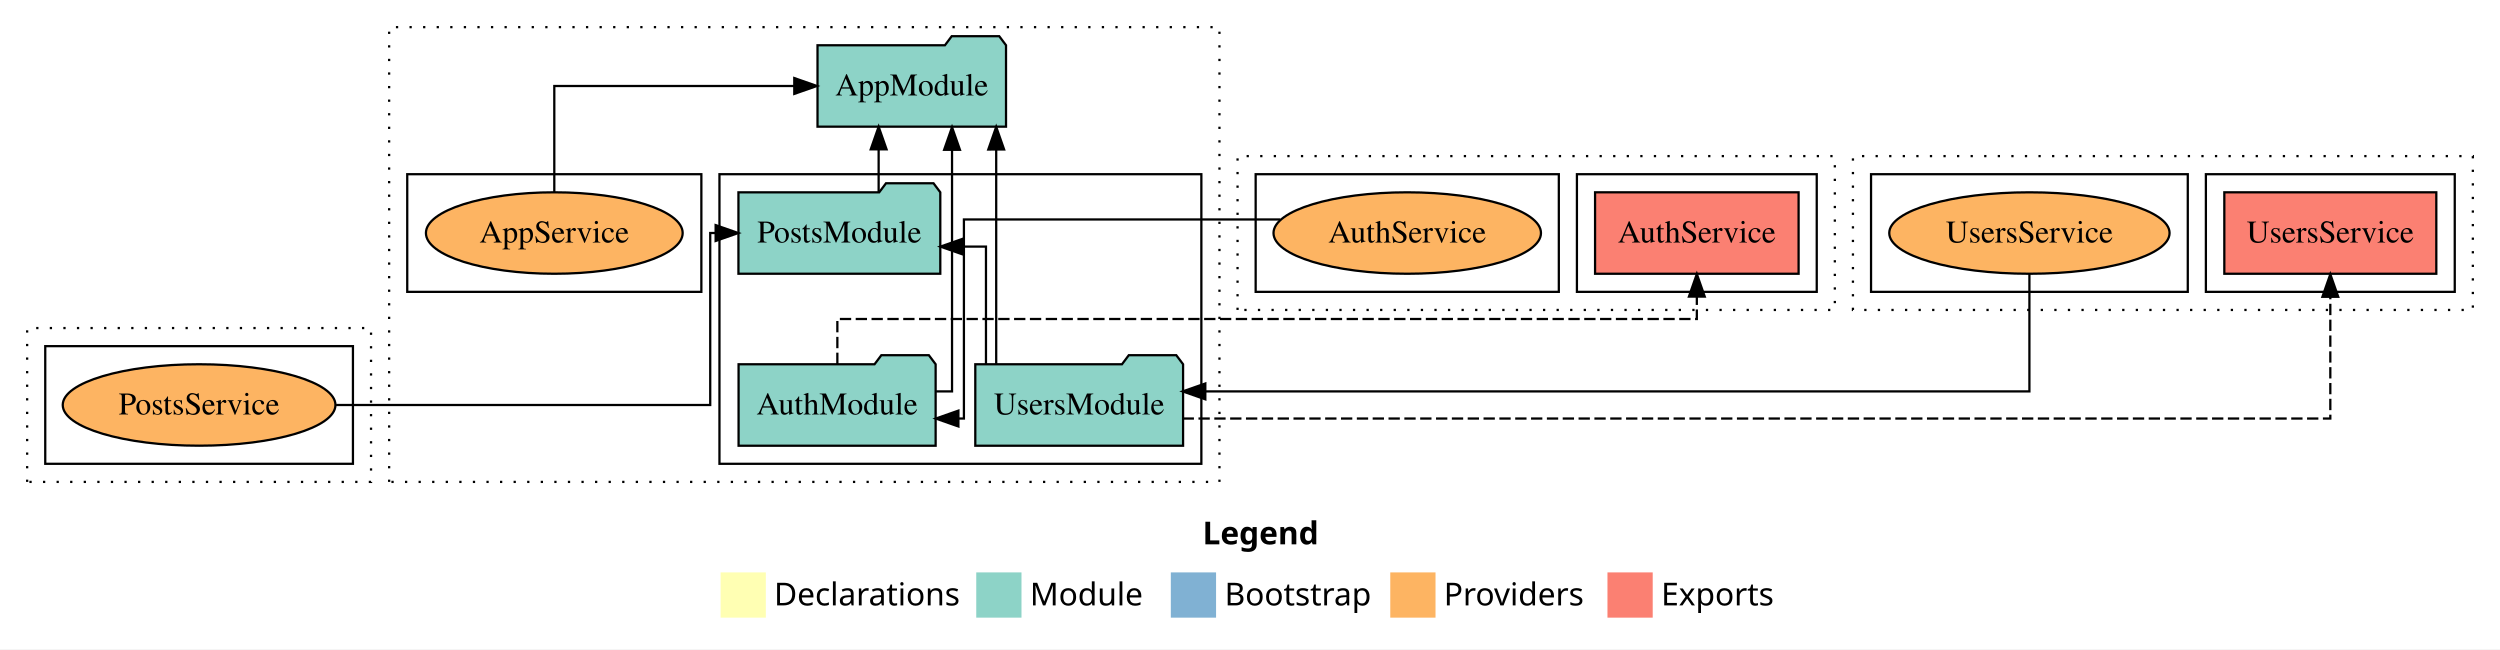
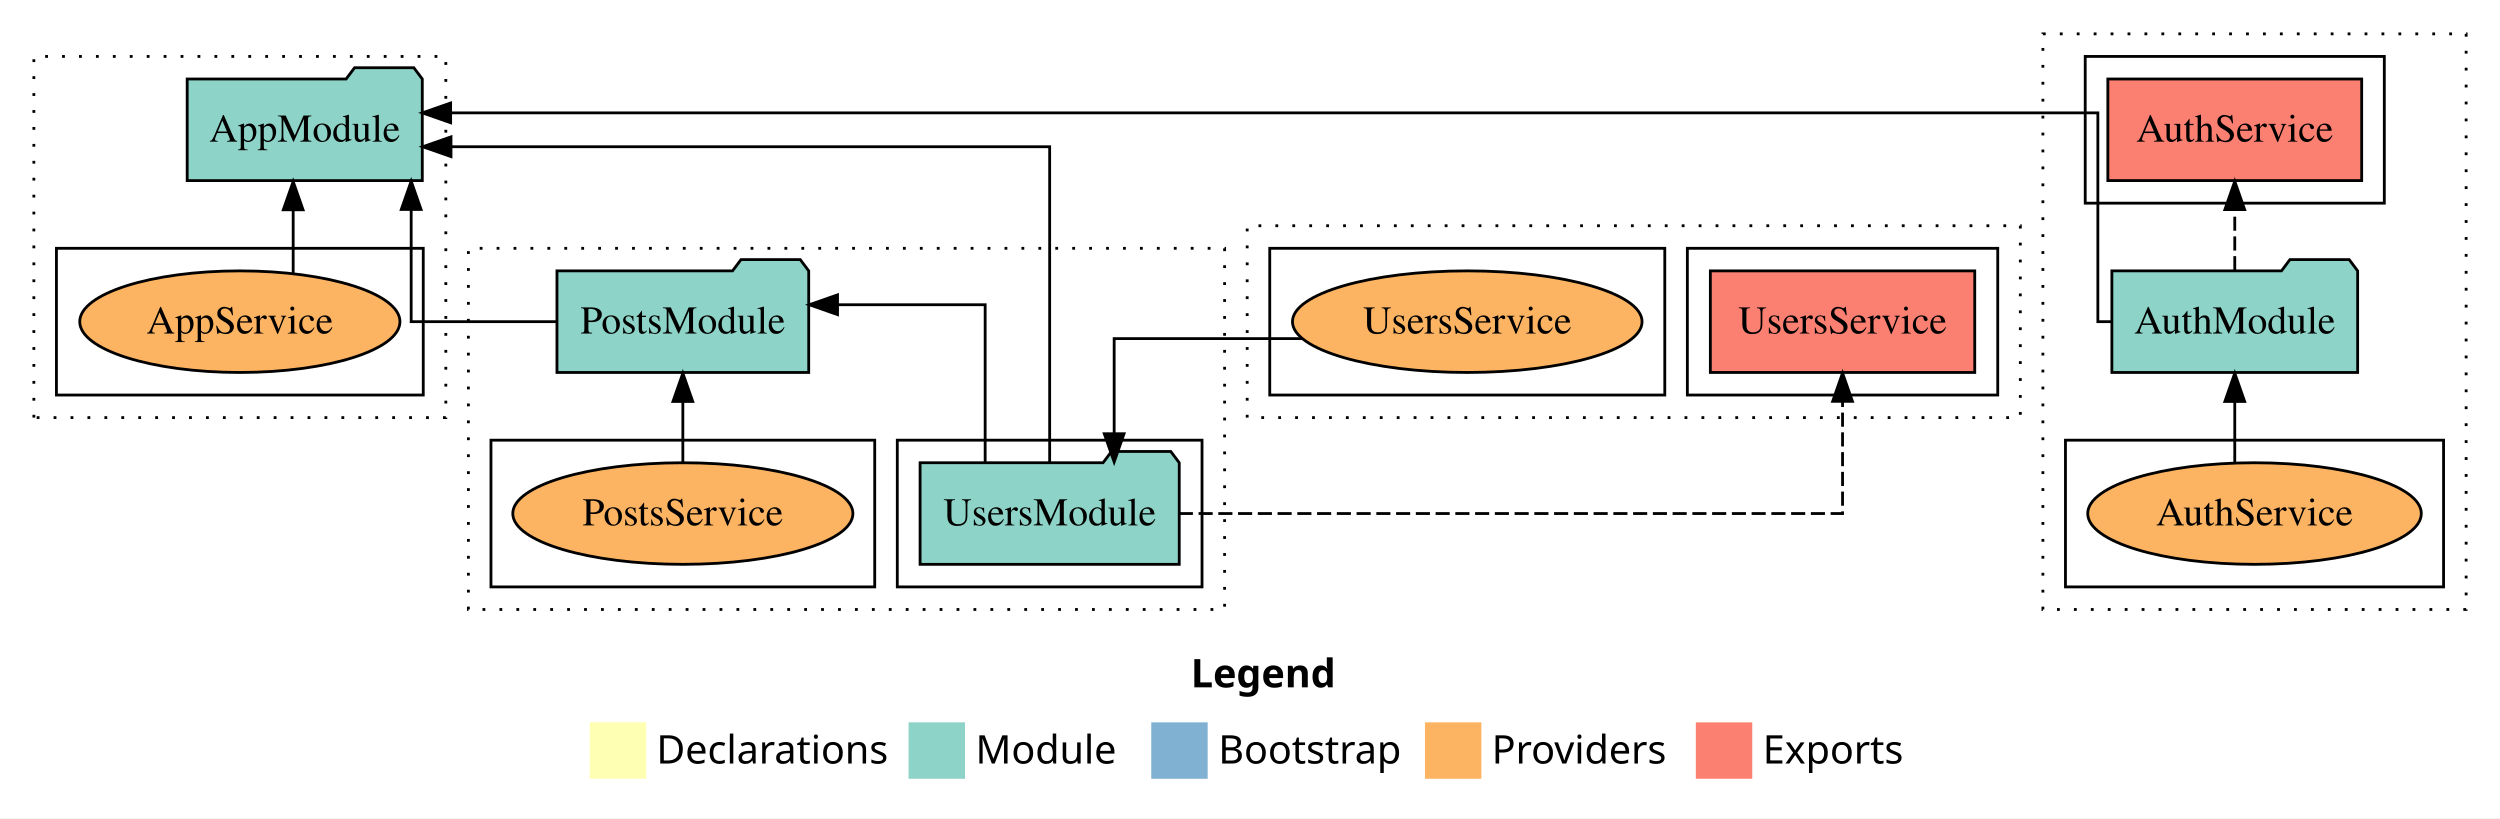
- <svg xmlns="http://www.w3.org/2000/svg" width="1105pt" height="287pt" viewBox="0.00 0.00 1105.00 287.00">
-   <g id="graph0" class="graph" transform="scale(1 1) rotate(0) translate(4 283)">
-     <polygon fill="white" stroke="transparent" points="-4,4 -4,-283 1101,-283 1101,4 -4,4" />
-     <text text-anchor="start" x="527.51" y="-42.4" font-family="Times-12" font-weight="bold" font-size="14.00">Legend</text>
-     <polygon fill="#ffffb3" stroke="transparent" points="314.5,-10 314.5,-30 334.5,-30 334.5,-10 314.5,-10" />
-     <text text-anchor="start" x="338.13" y="-15.4" font-family="Times-12" font-size="14.00">  Declarations</text>
-     <polygon fill="#8dd3c7" stroke="transparent" points="427.5,-10 427.5,-30 447.5,-30 447.5,-10 427.5,-10" />
-     <text text-anchor="start" x="451.23" y="-15.4" font-family="Times-12" font-size="14.00">  Module</text>
-     <polygon fill="#80b1d3" stroke="transparent" points="513.5,-10 513.5,-30 533.5,-30 533.5,-10 513.5,-10" />
-     <text text-anchor="start" x="537.28" y="-15.4" font-family="Times-12" font-size="14.00">  Bootstrap</text>
-     <polygon fill="#fdb462" stroke="transparent" points="610.5,-10 610.5,-30 630.5,-30 630.5,-10 610.5,-10" />
-     <text text-anchor="start" x="634.17" y="-15.4" font-family="Times-12" font-size="14.00">  Providers</text>
-     <polygon fill="#fb8072" stroke="transparent" points="706.5,-10 706.5,-30 726.5,-30 726.5,-10 706.5,-10" />
-     <text text-anchor="start" x="730.23" y="-15.4" font-family="Times-12" font-size="14.00">  Exports</text>
+ <svg xmlns="http://www.w3.org/2000/svg" width="886pt" height="290pt" viewBox="0.00 0.00 886.00 290.00">
+   <g id="graph0" class="graph" transform="scale(1 1) rotate(0) translate(4 286)">
+     <polygon fill="white" stroke="transparent" points="-4,4 -4,-286 882,-286 882,4 -4,4" />
+     <text text-anchor="start" x="418.01" y="-42.4" font-family="Times-12" font-weight="bold" font-size="14.00">Legend</text>
+     <polygon fill="#ffffb3" stroke="transparent" points="205,-10 205,-30 225,-30 225,-10 205,-10" />
+     <text text-anchor="start" x="228.63" y="-15.4" font-family="Times-12" font-size="14.00">  Declarations</text>
+     <polygon fill="#8dd3c7" stroke="transparent" points="318,-10 318,-30 338,-30 338,-10 318,-10" />
+     <text text-anchor="start" x="341.73" y="-15.4" font-family="Times-12" font-size="14.00">  Module</text>
+     <polygon fill="#80b1d3" stroke="transparent" points="404,-10 404,-30 424,-30 424,-10 404,-10" />
+     <text text-anchor="start" x="427.78" y="-15.4" font-family="Times-12" font-size="14.00">  Bootstrap</text>
+     <polygon fill="#fdb462" stroke="transparent" points="501,-10 501,-30 521,-30 521,-10 501,-10" />
+     <text text-anchor="start" x="524.67" y="-15.4" font-family="Times-12" font-size="14.00">  Providers</text>
+     <polygon fill="#fb8072" stroke="transparent" points="597,-10 597,-30 617,-30 617,-10 597,-10" />
+     <text text-anchor="start" x="620.73" y="-15.4" font-family="Times-12" font-size="14.00">  Exports</text>
+     <g id="clust7" class="cluster">
+       <polygon fill="none" stroke="black" stroke-dasharray="1,5" points="720,-70 720,-274 870,-274 870,-70 720,-70" />
+     </g>
+     <g id="clust12" class="cluster">
+       <polygon fill="none" stroke="black" points="728,-78 728,-130 862,-130 862,-78 728,-78" />
+     </g>
+     <g id="clust10" class="cluster">
+       <polygon fill="none" stroke="black" points="735,-214 735,-266 841,-266 841,-214 735,-214" />
+     </g>
+     <g id="clust13" class="cluster">
+       <polygon fill="none" stroke="black" stroke-dasharray="1,5" points="162,-70 162,-198 430,-198 430,-70 162,-70" />
+     </g>
+     <g id="clust15" class="cluster">
+       <polygon fill="none" stroke="black" points="314,-78 314,-130 422,-130 422,-78 314,-78" />
+     </g>
+     <g id="clust18" class="cluster">
+       <polygon fill="none" stroke="black" points="170,-78 170,-130 306,-130 306,-78 170,-78" />
+     </g>
    <g id="clust1" class="cluster">
-       <polygon fill="none" stroke="black" stroke-dasharray="1,5" points="168,-70 168,-271 535,-271 535,-70 168,-70" />
-     </g>
-     <g id="clust3" class="cluster">
-       <polygon fill="none" stroke="black" points="314,-78 314,-206 527,-206 527,-78 314,-78" />
+       <polygon fill="none" stroke="black" stroke-dasharray="1,5" points="8,-138 8,-266 154,-266 154,-138 8,-138" />
    </g>
    <g id="clust6" class="cluster">
-       <polygon fill="none" stroke="black" points="176,-154 176,-206 306,-206 306,-154 176,-154" />
-     </g>
-     <g id="clust7" class="cluster">
-       <polygon fill="none" stroke="black" stroke-dasharray="1,5" points="543,-146 543,-214 807,-214 807,-146 543,-146" />
-     </g>
-     <g id="clust10" class="cluster">
-       <polygon fill="none" stroke="black" points="693,-154 693,-206 799,-206 799,-154 693,-154" />
-     </g>
-     <g id="clust12" class="cluster">
-       <polygon fill="none" stroke="black" points="551,-154 551,-206 685,-206 685,-154 551,-154" />
-     </g>
-     <g id="clust13" class="cluster">
-       <polygon fill="none" stroke="black" stroke-dasharray="1,5" points="8,-70 8,-138 160,-138 160,-70 8,-70" />
-     </g>
-     <g id="clust18" class="cluster">
-       <polygon fill="none" stroke="black" points="16,-78 16,-130 152,-130 152,-78 16,-78" />
+       <polygon fill="none" stroke="black" points="16,-146 16,-198 146,-198 146,-146 16,-146" />
    </g>
    <g id="clust19" class="cluster">
-       <polygon fill="none" stroke="black" stroke-dasharray="1,5" points="815,-146 815,-214 1089,-214 1089,-146 815,-146" />
+       <polygon fill="none" stroke="black" stroke-dasharray="1,5" points="438,-138 438,-206 712,-206 712,-138 438,-138" />
    </g>
    <g id="clust22" class="cluster">
-       <polygon fill="none" stroke="black" points="971,-154 971,-206 1081,-206 1081,-154 971,-154" />
+       <polygon fill="none" stroke="black" points="594,-146 594,-198 704,-198 704,-146 594,-146" />
    </g>
    <g id="clust24" class="cluster">
-       <polygon fill="none" stroke="black" points="823,-154 823,-206 963,-206 963,-154 823,-154" />
+       <polygon fill="none" stroke="black" points="446,-146 446,-198 586,-198 586,-146 446,-146" />
    </g>
    <g id="node1" class="node">
-       <polygon fill="#8dd3c7" stroke="black" points="409.55,-122 406.55,-126 385.55,-126 382.55,-122 322.45,-122 322.45,-86 409.55,-86 409.55,-122" />
-       <text text-anchor="middle" x="366" y="-99.8" font-family="Times,serif" font-size="14.00">AuthModule</text>
+       <polygon fill="#8dd3c7" stroke="black" points="831.55,-190 828.55,-194 807.55,-194 804.55,-190 744.45,-190 744.45,-154 831.55,-154 831.55,-190" />
+       <text text-anchor="middle" x="788" y="-167.8" font-family="Times,serif" font-size="14.00">AuthModule</text>
    </g>
    <g id="node4" class="node">
-       <polygon fill="#8dd3c7" stroke="black" points="440.66,-263 437.66,-267 416.66,-267 413.66,-263 357.34,-263 357.34,-227 440.66,-227 440.66,-263" />
-       <text text-anchor="middle" x="399" y="-240.8" font-family="Times,serif" font-size="14.00">AppModule</text>
+       <polygon fill="#8dd3c7" stroke="black" points="145.66,-258 142.66,-262 121.66,-262 118.66,-258 62.34,-258 62.34,-222 145.66,-222 145.66,-258" />
+       <text text-anchor="middle" x="104" y="-235.8" font-family="Times,serif" font-size="14.00">AppModule</text>
    </g>
    <g id="edge1" class="edge">
-       <path fill="none" stroke="black" d="M409.74,-110C414.01,-110 416.8,-110 416.8,-110 416.8,-110 416.8,-216.79 416.8,-216.79" />
-       <polygon fill="black" stroke="black" points="413.3,-216.79 416.8,-226.79 420.3,-216.79 413.3,-216.79" />
+       <path fill="none" stroke="black" d="M744.31,-172C741.33,-172 739.48,-172 739.48,-172 739.48,-172 739.48,-246 739.48,-246 739.48,-246 155.7,-246 155.7,-246" />
+       <polygon fill="black" stroke="black" points="155.7,-242.5 145.7,-246 155.7,-249.5 155.7,-242.5" />
    </g>
    <g id="node6" class="node">
-       <polygon fill="#fb8072" stroke="black" points="790.98,-198 701.02,-198 701.02,-162 790.98,-162 790.98,-198" />
-       <text text-anchor="middle" x="746" y="-175.8" font-family="Times,serif" font-size="14.00">AuthService </text>
+       <polygon fill="#fb8072" stroke="black" points="832.98,-258 743.02,-258 743.02,-222 832.98,-222 832.98,-258" />
+       <text text-anchor="middle" x="788" y="-235.8" font-family="Times,serif" font-size="14.00">AuthService </text>
    </g>
    <g id="edge5" class="edge">
-       <path fill="none" stroke="black" stroke-dasharray="5,2" d="M366.11,-122.11C366.11,-131.9 366.11,-142 366.11,-142 366.11,-142 746,-142 746,-142 746,-142 746,-151.89 746,-151.89" />
-       <polygon fill="black" stroke="black" points="742.5,-151.89 746,-161.89 749.5,-151.89 742.5,-151.89" />
+       <path fill="none" stroke="black" stroke-dasharray="5,2" d="M788,-190.22C788,-190.22 788,-211.73 788,-211.73" />
+       <polygon fill="black" stroke="black" points="784.5,-211.73 788,-221.73 791.5,-211.73 784.5,-211.73" />
    </g>
    <g id="node2" class="node">
-       <polygon fill="#8dd3c7" stroke="black" points="411.61,-198 408.61,-202 387.61,-202 384.61,-198 322.39,-198 322.39,-162 411.61,-162 411.61,-198" />
-       <text text-anchor="middle" x="367" y="-175.8" font-family="Times,serif" font-size="14.00">PostsModule</text>
+       <polygon fill="#8dd3c7" stroke="black" points="282.61,-190 279.61,-194 258.61,-194 255.61,-190 193.39,-190 193.39,-154 282.61,-154 282.61,-190" />
+       <text text-anchor="middle" x="238" y="-167.8" font-family="Times,serif" font-size="14.00">PostsModule</text>
    </g>
    <g id="edge2" class="edge">
-       <path fill="none" stroke="black" d="M384.36,-198.11C384.36,-198.11 384.36,-216.99 384.36,-216.99" />
-       <polygon fill="black" stroke="black" points="380.86,-216.99 384.36,-226.99 387.86,-216.99 380.86,-216.99" />
+       <path fill="none" stroke="black" d="M193.24,-172C168.1,-172 141.72,-172 141.72,-172 141.72,-172 141.72,-211.78 141.72,-211.78" />
+       <polygon fill="black" stroke="black" points="138.22,-211.78 141.72,-221.78 145.22,-211.78 138.22,-211.78" />
    </g>
    <g id="node3" class="node">
-       <polygon fill="#8dd3c7" stroke="black" points="518.92,-122 515.92,-126 494.92,-126 491.92,-122 427.08,-122 427.08,-86 518.92,-86 518.92,-122" />
-       <text text-anchor="middle" x="473" y="-99.8" font-family="Times,serif" font-size="14.00">UsersModule</text>
+       <polygon fill="#8dd3c7" stroke="black" points="413.92,-122 410.92,-126 389.92,-126 386.92,-122 322.08,-122 322.08,-86 413.92,-86 413.92,-122" />
+       <text text-anchor="middle" x="368" y="-99.8" font-family="Times,serif" font-size="14.00">UsersModule</text>
    </g>
    <g id="edge7" class="edge">
-       <path fill="none" stroke="black" d="M431.8,-122.03C431.8,-142.77 431.8,-174 431.8,-174 431.8,-174 421.65,-174 421.65,-174" />
-       <polygon fill="black" stroke="black" points="421.65,-170.5 411.65,-174 421.65,-177.5 421.65,-170.5" />
+       <path fill="none" stroke="black" d="M345.14,-122.29C345.14,-144.21 345.14,-178 345.14,-178 345.14,-178 292.82,-178 292.82,-178" />
+       <polygon fill="black" stroke="black" points="292.82,-174.5 282.82,-178 292.82,-181.5 292.82,-174.5" />
    </g>
    <g id="edge3" class="edge">
-       <path fill="none" stroke="black" d="M436.32,-122.14C436.32,-122.14 436.32,-216.93 436.32,-216.93" />
-       <polygon fill="black" stroke="black" points="432.82,-216.92 436.32,-226.93 439.82,-216.93 432.82,-216.92" />
+       <path fill="none" stroke="black" d="M368,-122.08C368,-157.8 368,-234 368,-234 368,-234 155.83,-234 155.83,-234" />
+       <polygon fill="black" stroke="black" points="155.83,-230.5 145.83,-234 155.83,-237.5 155.83,-230.5" />
    </g>
    <g id="node9" class="node">
-       <polygon fill="#fb8072" stroke="black" points="1072.85,-198 979.15,-198 979.15,-162 1072.85,-162 1072.85,-198" />
-       <text text-anchor="middle" x="1026" y="-175.8" font-family="Times,serif" font-size="14.00">UsersService </text>
+       <polygon fill="#fb8072" stroke="black" points="695.85,-190 602.15,-190 602.15,-154 695.85,-154 695.85,-190" />
+       <text text-anchor="middle" x="649" y="-167.8" font-family="Times,serif" font-size="14.00">UsersService </text>
    </g>
    <g id="edge9" class="edge">
-       <path fill="none" stroke="black" stroke-dasharray="5,2" d="M518.72,-98C651.22,-98 1026,-98 1026,-98 1026,-98 1026,-151.8 1026,-151.8" />
-       <polygon fill="black" stroke="black" points="1022.5,-151.8 1026,-161.8 1029.5,-151.8 1022.5,-151.8" />
+       <path fill="none" stroke="black" stroke-dasharray="5,2" d="M413.77,-104C493.4,-104 649,-104 649,-104 649,-104 649,-143.78 649,-143.78" />
+       <polygon fill="black" stroke="black" points="645.5,-143.78 649,-153.78 652.5,-143.78 645.5,-143.78" />
    </g>
    <g id="node5" class="node">
-       <ellipse fill="#fdb462" stroke="black" cx="241" cy="-180" rx="56.74" ry="18" />
-       <text text-anchor="middle" x="241" y="-175.8" font-family="Times,serif" font-size="14.00">AppService</text>
+       <ellipse fill="#fdb462" stroke="black" cx="81" cy="-172" rx="56.74" ry="18" />
+       <text text-anchor="middle" x="81" y="-167.8" font-family="Times,serif" font-size="14.00">AppService</text>
    </g>
    <g id="edge4" class="edge">
-       <path fill="none" stroke="black" d="M241,-198.11C241,-217.34 241,-245 241,-245 241,-245 347.07,-245 347.07,-245" />
-       <polygon fill="black" stroke="black" points="347.07,-248.5 357.07,-245 347.07,-241.5 347.07,-248.5" />
+       <path fill="none" stroke="black" d="M99.9,-189.16C99.9,-189.16 99.9,-211.65 99.9,-211.65" />
+       <polygon fill="black" stroke="black" points="96.4,-211.65 99.9,-221.65 103.4,-211.65 96.4,-211.65" />
    </g>
    <g id="node7" class="node">
-       <ellipse fill="#fdb462" stroke="black" cx="618" cy="-180" rx="59.11" ry="18" />
-       <text text-anchor="middle" x="618" y="-175.8" font-family="Times,serif" font-size="14.00">AuthService</text>
+       <ellipse fill="#fdb462" stroke="black" cx="795" cy="-104" rx="59.11" ry="18" />
+       <text text-anchor="middle" x="795" y="-99.8" font-family="Times,serif" font-size="14.00">AuthService</text>
    </g>
    <g id="edge6" class="edge">
-       <path fill="none" stroke="black" d="M561.85,-186C503.94,-186 422.05,-186 422.05,-186 422.05,-186 422.05,-98 422.05,-98 422.05,-98 419.61,-98 419.61,-98" />
-       <polygon fill="black" stroke="black" points="419.61,-94.5 409.61,-98 419.61,-101.5 419.61,-94.5" />
+       <path fill="none" stroke="black" d="M788,-122.22C788,-122.22 788,-143.73 788,-143.73" />
+       <polygon fill="black" stroke="black" points="784.5,-143.73 788,-153.73 791.5,-143.73 784.5,-143.73" />
    </g>
    <g id="node8" class="node">
-       <ellipse fill="#fdb462" stroke="black" cx="84" cy="-104" rx="60.27" ry="18" />
-       <text text-anchor="middle" x="84" y="-99.8" font-family="Times,serif" font-size="14.00">PostsService</text>
+       <ellipse fill="#fdb462" stroke="black" cx="238" cy="-104" rx="60.27" ry="18" />
+       <text text-anchor="middle" x="238" y="-99.8" font-family="Times,serif" font-size="14.00">PostsService</text>
    </g>
    <g id="edge8" class="edge">
-       <path fill="none" stroke="black" d="M144.54,-104C211.46,-104 309.92,-104 309.92,-104 309.92,-104 309.92,-180 309.92,-180 309.92,-180 312.31,-180 312.31,-180" />
-       <polygon fill="black" stroke="black" points="312.31,-183.5 322.31,-180 312.31,-176.5 312.31,-183.5" />
+       <path fill="none" stroke="black" d="M238,-122.22C238,-122.22 238,-143.73 238,-143.73" />
+       <polygon fill="black" stroke="black" points="234.5,-143.73 238,-153.73 241.5,-143.73 234.5,-143.73" />
    </g>
    <g id="node10" class="node">
-       <ellipse fill="#fdb462" stroke="black" cx="893" cy="-180" rx="61.95" ry="18" />
-       <text text-anchor="middle" x="893" y="-175.8" font-family="Times,serif" font-size="14.00">UsersService</text>
+       <ellipse fill="#fdb462" stroke="black" cx="516" cy="-172" rx="61.95" ry="18" />
+       <text text-anchor="middle" x="516" y="-167.8" font-family="Times,serif" font-size="14.00">UsersService</text>
    </g>
    <g id="edge10" class="edge">
-       <path fill="none" stroke="black" d="M893,-161.97C893,-141.23 893,-110 893,-110 893,-110 528.75,-110 528.75,-110" />
-       <polygon fill="black" stroke="black" points="528.75,-106.5 518.75,-110 528.75,-113.5 528.75,-106.5" />
+       <path fill="none" stroke="black" d="M457.46,-166C424.89,-166 390.86,-166 390.86,-166 390.86,-166 390.86,-132.27 390.86,-132.27" />
+       <polygon fill="black" stroke="black" points="394.36,-132.27 390.86,-122.27 387.36,-132.27 394.36,-132.27" />
    </g>
  </g>
</svg>
